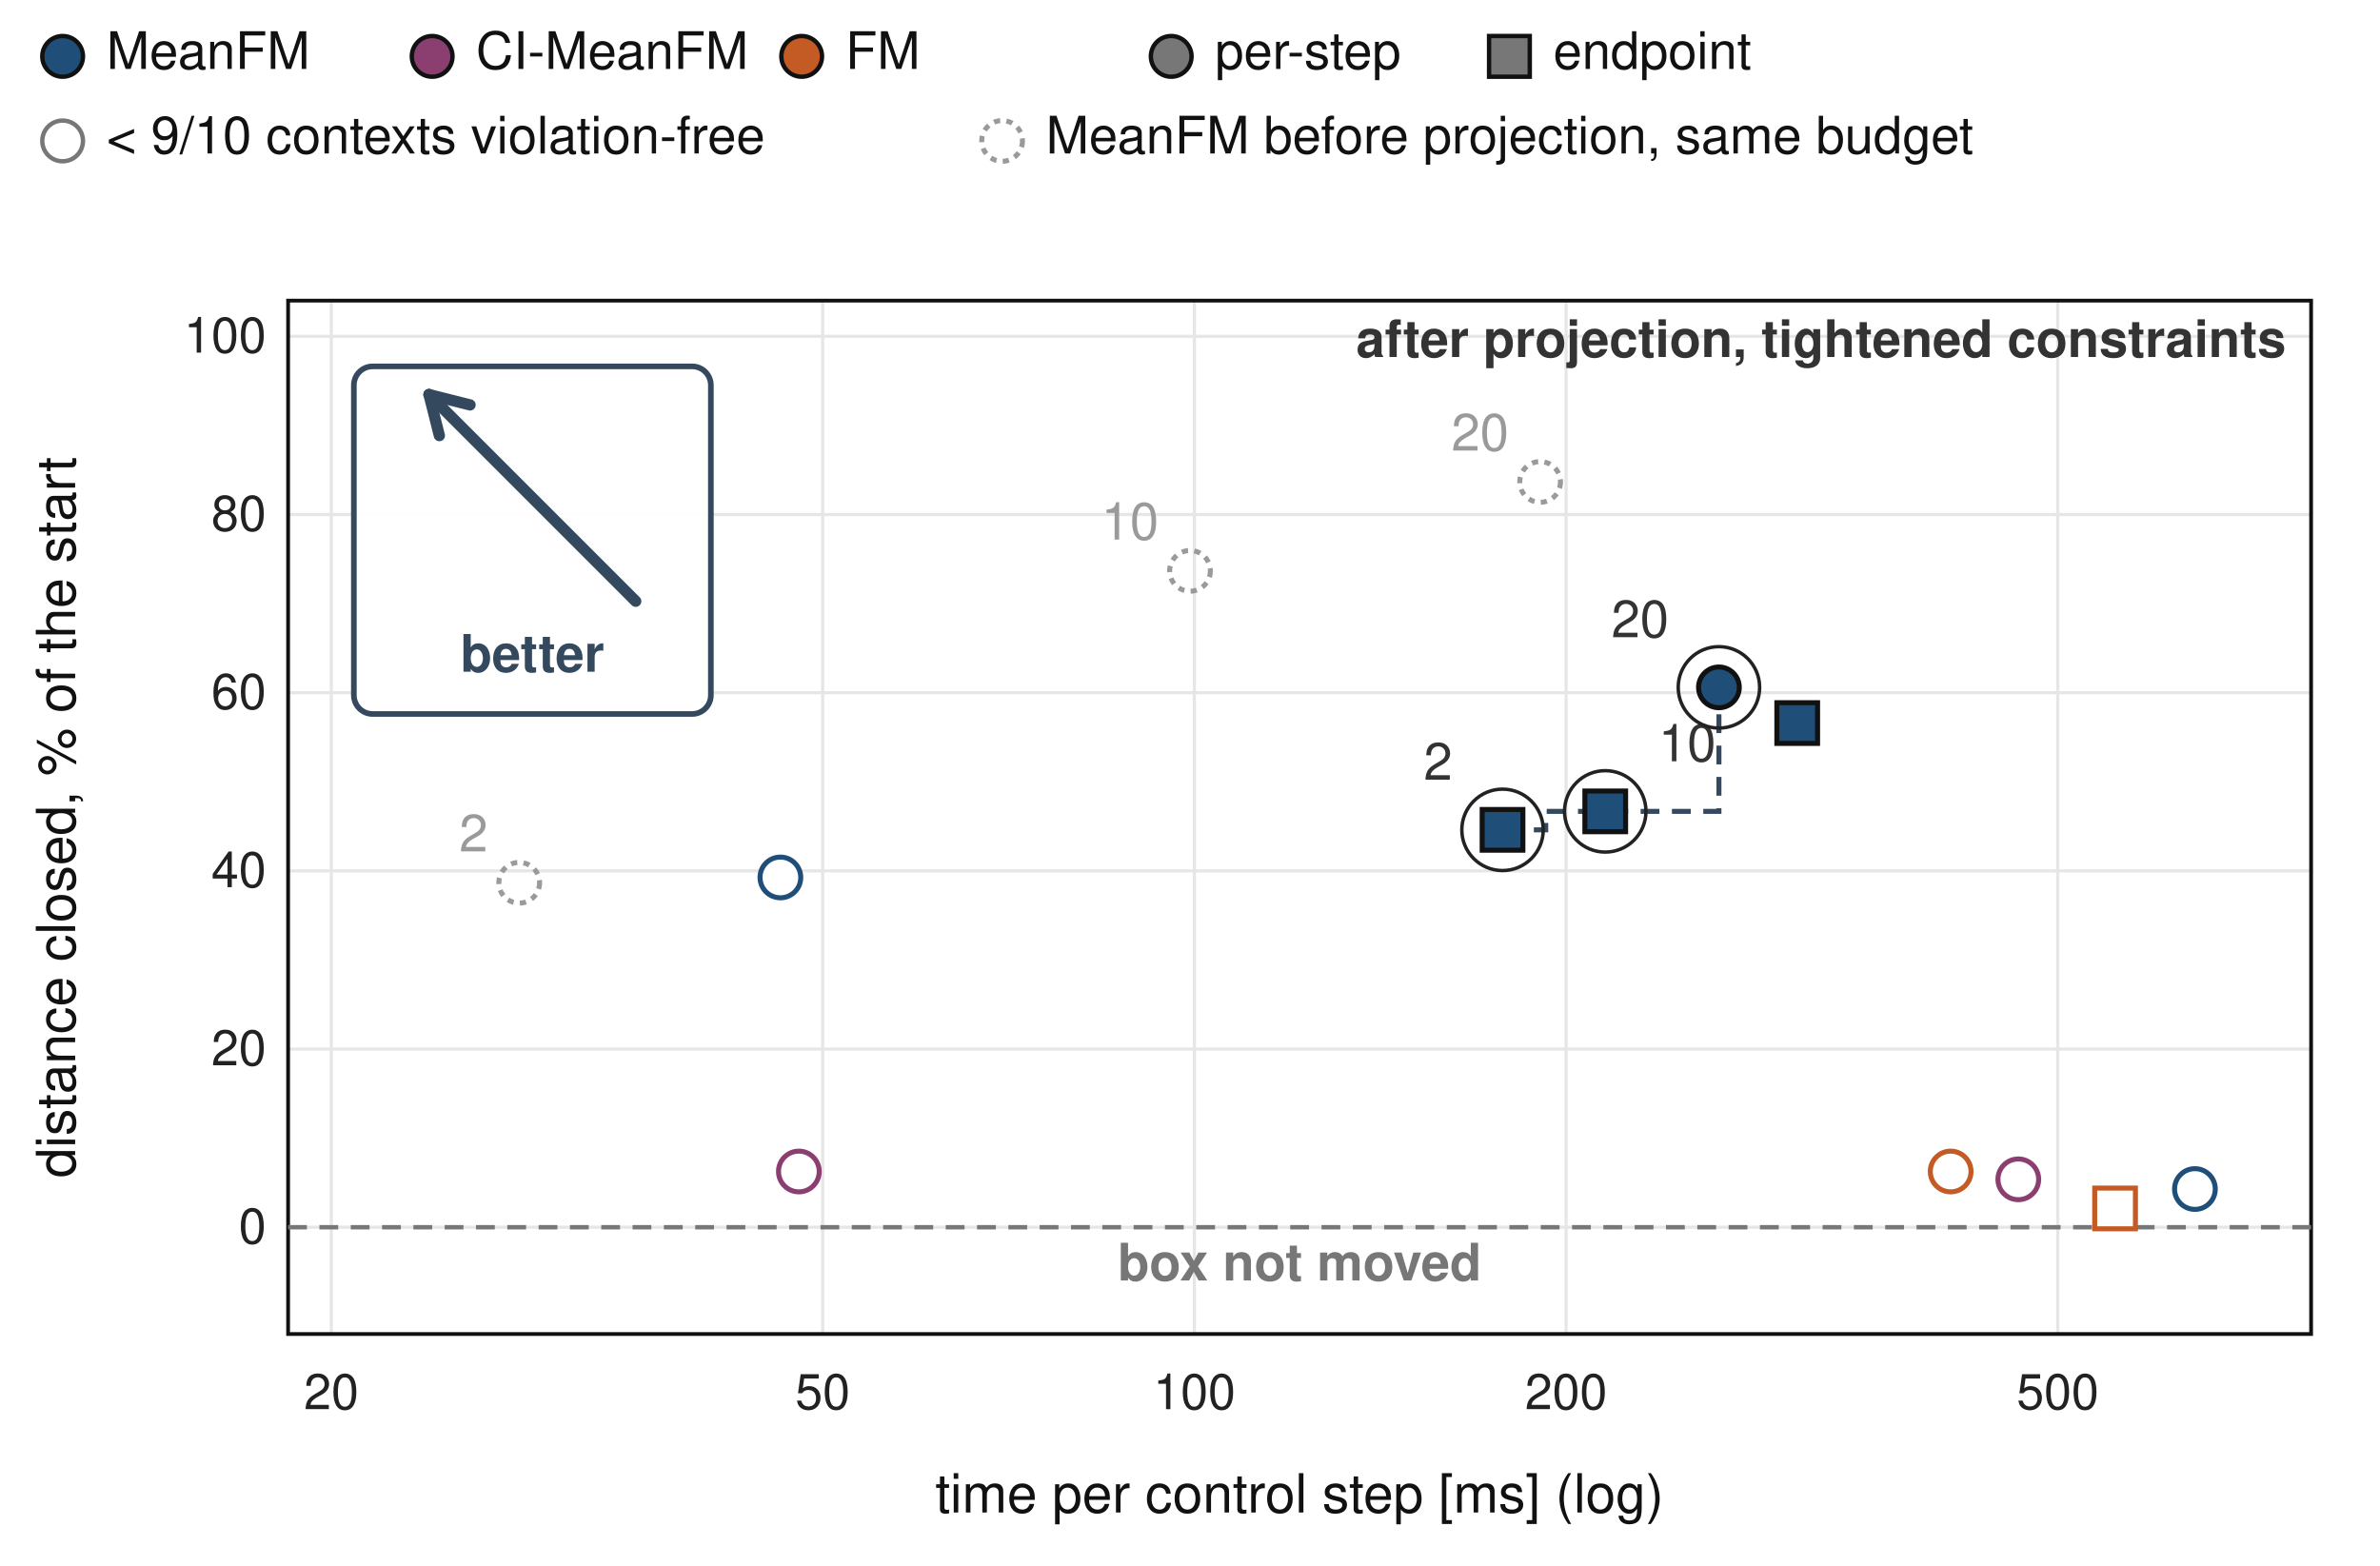
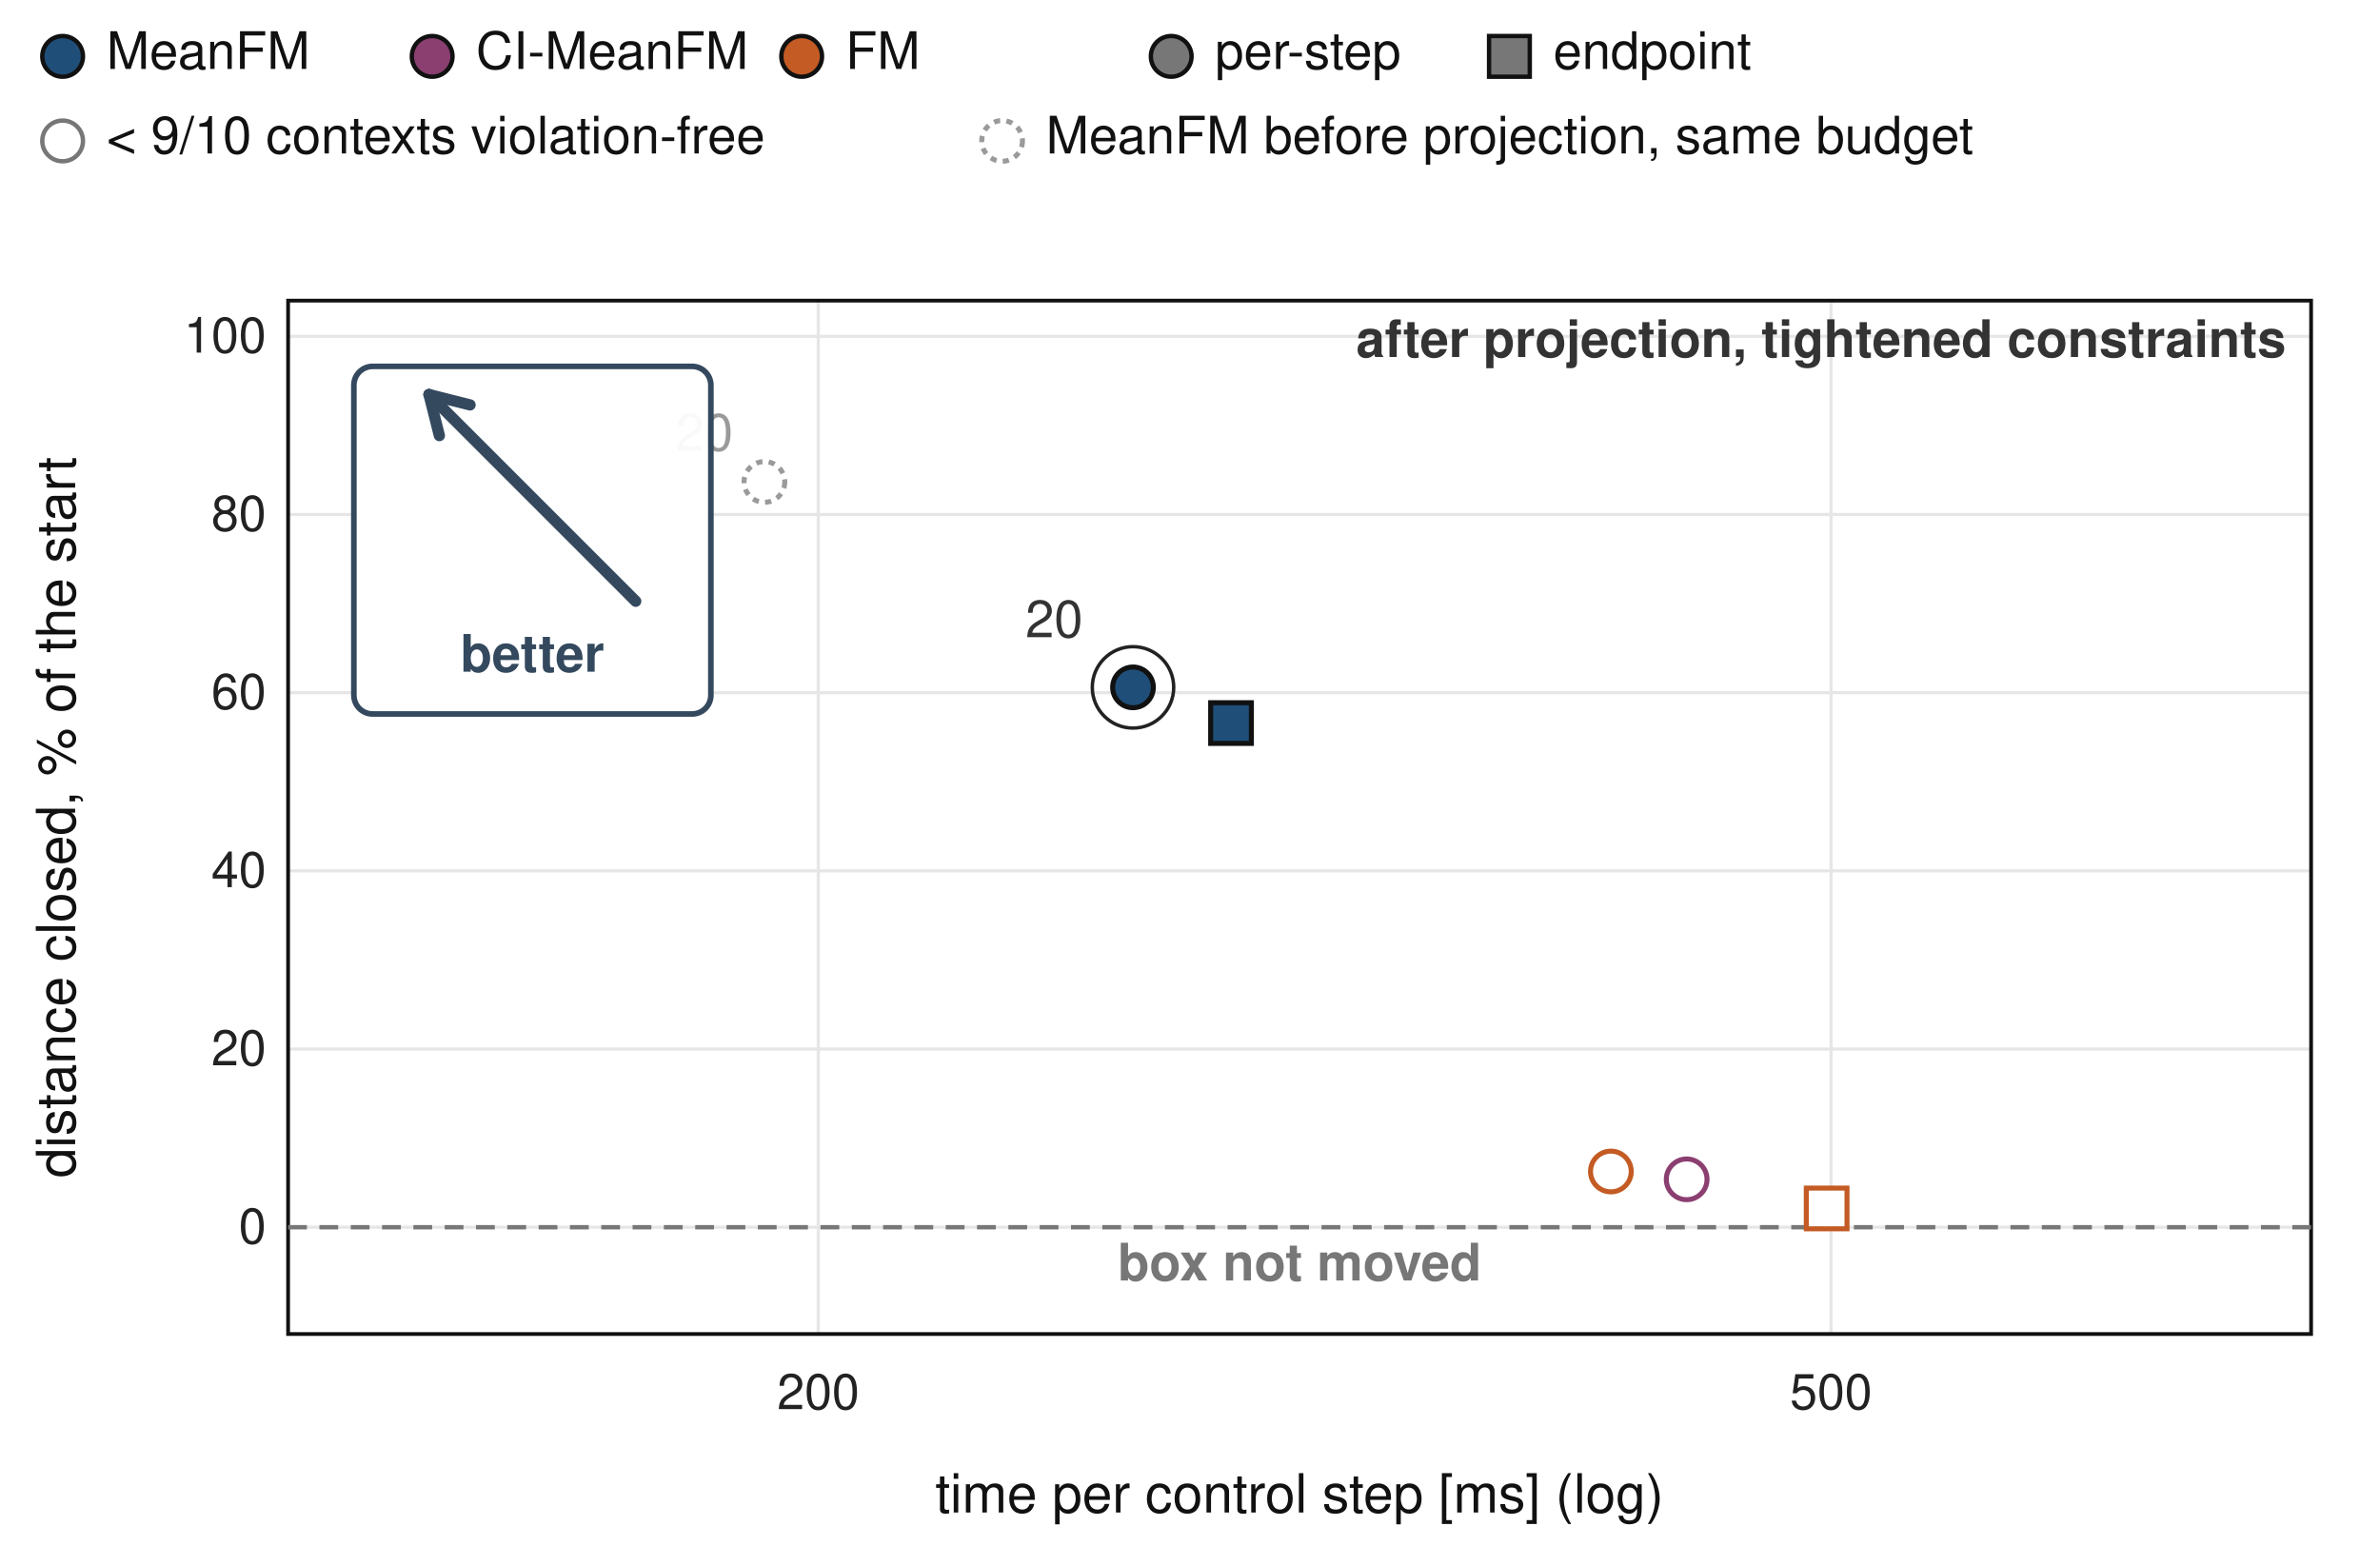
<svg xmlns="http://www.w3.org/2000/svg" width="760" height="500" viewBox="0 0 760 500">
  <rect x="0" y="0" width="760" height="500" fill="#ffffff" />
  <g transform="translate(0,0)">
    <rect x="0" y="0" width="760" height="62" fill="#ffffff" />
    <circle cx="20.0" cy="18.0" r="6.5" fill="#1F4E79" stroke="#111" stroke-width="1.4" />
    <text x="34.0" y="22.0" font-size="16.5" fill="#111" text-anchor="start" font-family="Helvetica,Arial,sans-serif">MeanFM</text>
    <circle cx="138.0" cy="18.0" r="6.5" fill="#8B3F71" stroke="#111" stroke-width="1.4" />
    <text x="152.0" y="22.0" font-size="16.5" fill="#111" text-anchor="start" font-family="Helvetica,Arial,sans-serif">CI-MeanFM</text>
    <circle cx="256.0" cy="18.0" r="6.5" fill="#C45B24" stroke="#111" stroke-width="1.4" />
    <text x="270.0" y="22.0" font-size="16.5" fill="#111" text-anchor="start" font-family="Helvetica,Arial,sans-serif">FM</text>
    <circle cx="374.0" cy="18.0" r="6.5" fill="#777" stroke="#111" stroke-width="1.4" />
    <text x="388.0" y="22.0" font-size="16.5" fill="#111" text-anchor="start" font-family="Helvetica,Arial,sans-serif">per-step</text>
    <rect x="475.5" y="11.5" width="13.0" height="13.0" fill="#777" stroke="#111" stroke-width="1.4" />
    <text x="496.0" y="22.0" font-size="16.5" fill="#111" text-anchor="start" font-family="Helvetica,Arial,sans-serif">endpoint</text>
    <circle cx="20.0" cy="45.0" r="6.5" fill="#ffffff" stroke="#777" stroke-width="1.4" />
    <text x="34.0" y="49.0" font-size="16.5" fill="#111" text-anchor="start" font-family="Helvetica,Arial,sans-serif">&lt; 9/10 contexts violation-free</text>
    <circle cx="320" cy="45" r="6.5" fill="none" stroke="#9a9a9a" stroke-width="1.6" stroke-dasharray="2,2" />
    <text x="334.0" y="49.0" font-size="16.5" fill="#111" text-anchor="start" font-family="Helvetica,Arial,sans-serif">MeanFM before projection, same budget</text>
  </g>
  <g transform="translate(0,70)">
    <rect x="0" y="0" width="760" height="430" fill="#ffffff" />
-     <line x1="105.8" y1="26" x2="105.8" y2="356" stroke="#e6e6e6" stroke-width="1" />
-     <text x="105.8" y="380.0" font-size="15.75" fill="#222" text-anchor="middle" font-family="Helvetica,Arial,sans-serif">20</text>
-     <line x1="262.7" y1="26" x2="262.7" y2="356" stroke="#e6e6e6" stroke-width="1" />
-     <text x="262.7" y="380.0" font-size="15.75" fill="#222" text-anchor="middle" font-family="Helvetica,Arial,sans-serif">50</text>
-     <line x1="381.4" y1="26" x2="381.4" y2="356" stroke="#e6e6e6" stroke-width="1" />
-     <text x="381.4" y="380.0" font-size="15.75" fill="#222" text-anchor="middle" font-family="Helvetica,Arial,sans-serif">100</text>
-     <line x1="500.1" y1="26" x2="500.1" y2="356" stroke="#e6e6e6" stroke-width="1" />
-     <text x="500.1" y="380.0" font-size="15.75" fill="#222" text-anchor="middle" font-family="Helvetica,Arial,sans-serif">200</text>
-     <line x1="657.1" y1="26" x2="657.1" y2="356" stroke="#e6e6e6" stroke-width="1" />
-     <text x="657.1" y="380.0" font-size="15.75" fill="#222" text-anchor="middle" font-family="Helvetica,Arial,sans-serif">500</text>
+     <line x1="261.3" y1="26" x2="261.3" y2="356" stroke="#e6e6e6" stroke-width="1" />
+     <text x="261.3" y="380.0" font-size="15.75" fill="#222" text-anchor="middle" font-family="Helvetica,Arial,sans-serif">200</text>
+     <line x1="584.7" y1="26" x2="584.7" y2="356" stroke="#e6e6e6" stroke-width="1" />
+     <text x="584.7" y="380.0" font-size="15.75" fill="#222" text-anchor="middle" font-family="Helvetica,Arial,sans-serif">500</text>
    <line x1="92" y1="321.9" x2="738" y2="321.9" stroke="#e6e6e6" stroke-width="1" />
    <text x="85" y="327.1" font-size="15.75" fill="#222" text-anchor="end" font-family="Helvetica,Arial,sans-serif">0</text>
    <line x1="92" y1="265.0" x2="738" y2="265.0" stroke="#e6e6e6" stroke-width="1" />
    <text x="85" y="270.2" font-size="15.75" fill="#222" text-anchor="end" font-family="Helvetica,Arial,sans-serif">20</text>
    <line x1="92" y1="208.1" x2="738" y2="208.1" stroke="#e6e6e6" stroke-width="1" />
    <text x="85" y="213.3" font-size="15.75" fill="#222" text-anchor="end" font-family="Helvetica,Arial,sans-serif">40</text>
    <line x1="92" y1="151.2" x2="738" y2="151.2" stroke="#e6e6e6" stroke-width="1" />
    <text x="85" y="156.4" font-size="15.75" fill="#222" text-anchor="end" font-family="Helvetica,Arial,sans-serif">60</text>
    <line x1="92" y1="94.3" x2="738" y2="94.3" stroke="#e6e6e6" stroke-width="1" />
    <text x="85" y="99.5" font-size="15.75" fill="#222" text-anchor="end" font-family="Helvetica,Arial,sans-serif">80</text>
    <line x1="92" y1="37.4" x2="738" y2="37.4" stroke="#e6e6e6" stroke-width="1" />
    <text x="85" y="42.6" font-size="15.75" fill="#222" text-anchor="end" font-family="Helvetica,Arial,sans-serif">100</text>
    <rect x="92" y="26" width="646" height="330" fill="none" stroke="#111" stroke-width="1.2" />
    <text x="415.0" y="413.0" font-size="17.25" fill="#111" text-anchor="middle" font-family="Helvetica,Arial,sans-serif">time per control step [ms] (log)</text>
    <text x="24.0" y="191.0" font-size="17.25" fill="#111" text-anchor="middle" font-family="Helvetica,Arial,sans-serif" transform="rotate(-90 24.0 191.0)">distance closed, % of the start</text>
    <text x="92" y="30.0" font-size="19.5" font-weight="bold" fill="#111" font-family="Helvetica,Arial,sans-serif" />
    <text x="730.0" y="44.0" font-size="16.5" fill="#333" text-anchor="end" font-family="Helvetica,Arial,sans-serif" font-weight="bold">after projection, tightened constraints</text>
    <line x1="92" y1="321.9" x2="738" y2="321.9" stroke="#777" stroke-width="1.4" stroke-dasharray="6,4" />
-     <circle cx="165.8" cy="211.9" r="6.5" fill="none" stroke="#9a9a9a" stroke-width="1.6" stroke-dasharray="2,2" />
-     <text x="155.8" y="201.9" font-size="16.5" fill="#9a9a9a" text-anchor="end" font-family="Helvetica,Arial,sans-serif">2</text>
-     <circle cx="380.0" cy="112.3" r="6.5" fill="none" stroke="#9a9a9a" stroke-width="1.6" stroke-dasharray="2,2" />
-     <text x="370.0" y="102.3" font-size="16.5" fill="#9a9a9a" text-anchor="end" font-family="Helvetica,Arial,sans-serif">10</text>
-     <circle cx="491.8" cy="83.9" r="6.5" fill="none" stroke="#9a9a9a" stroke-width="1.6" stroke-dasharray="2,2" />
-     <text x="481.8" y="73.9" font-size="16.5" fill="#9a9a9a" text-anchor="end" font-family="Helvetica,Arial,sans-serif">20</text>
+     <circle cx="244.1" cy="83.9" r="6.5" fill="none" stroke="#9a9a9a" stroke-width="1.6" stroke-dasharray="2,2" />
+     <text x="234.1" y="73.9" font-size="16.5" fill="#9a9a9a" text-anchor="end" font-family="Helvetica,Arial,sans-serif">20</text>
    <text x="415.0" y="338.9" font-size="16.5" fill="#777" text-anchor="middle" font-family="Helvetica,Arial,sans-serif" font-weight="bold">box not moved</text>
-     <polyline points="479.8,195.0 493.6,195.0 493.6,189.1 548.9,189.1 548.9,149.5" fill="none" stroke="#34495e" stroke-width="1.6" stroke-dasharray="6,4" />
    <rect x="113.0" y="47.0" width="114.0" height="111.0" rx="6.0" fill="#ffffff" fill-opacity="0.94" stroke="#34495e" stroke-width="1.8" />
    <line x1="203.0" y1="122.0" x2="137.0" y2="56.0" stroke="#34495e" stroke-width="3.6" stroke-linecap="round" />
    <line x1="137.0" y1="56.0" x2="150.1" y2="59.3" stroke="#34495e" stroke-width="3.6" stroke-linecap="round" />
    <line x1="137.0" y1="56.0" x2="140.3" y2="69.1" stroke="#34495e" stroke-width="3.6" stroke-linecap="round" />
    <text x="170.0" y="144.5" font-size="16.5" fill="#34495e" text-anchor="middle" font-family="Helvetica,Arial,sans-serif" font-weight="bold">better</text>
-     <circle cx="644.5" cy="306.6" r="6.5" fill="#ffffff" stroke="#8B3F71" stroke-width="1.6" />
-     <circle cx="255.1" cy="304.1" r="6.5" fill="#ffffff" stroke="#8B3F71" stroke-width="1.6" />
-     <circle cx="622.9" cy="304.1" r="6.5" fill="#ffffff" stroke="#C45B24" stroke-width="1.6" />
-     <rect x="668.9" y="309.4" width="13.0" height="13.0" fill="#ffffff" stroke="#C45B24" stroke-width="1.6" />
-     <circle cx="700.9" cy="309.7" r="6.5" fill="#ffffff" stroke="#1F4E79" stroke-width="1.6" />
-     <rect x="506.1" y="182.6" width="13.0" height="13.0" fill="#1F4E79" stroke="#111" stroke-width="1.6" />
-     <circle cx="512.6" cy="189.1" r="13" fill="none" stroke="#222" stroke-width="1.1" />
-     <text x="529.6" y="173.1" font-size="16.5" fill="#333" text-anchor="start" font-family="Helvetica,Arial,sans-serif">10</text>
-     <circle cx="548.9" cy="149.5" r="6.5" fill="#1F4E79" stroke="#111" stroke-width="1.6" />
-     <circle cx="548.9" cy="149.5" r="13" fill="none" stroke="#222" stroke-width="1.1" />
-     <text x="532.9" y="133.5" font-size="16.5" fill="#333" text-anchor="end" font-family="Helvetica,Arial,sans-serif">20</text>
-     <rect x="567.4" y="154.4" width="13.0" height="13.0" fill="#1F4E79" stroke="#111" stroke-width="1.6" />
-     <circle cx="249.2" cy="210.2" r="6.5" fill="#ffffff" stroke="#1F4E79" stroke-width="1.6" />
-     <rect x="473.3" y="188.5" width="13.0" height="13.0" fill="#1F4E79" stroke="#111" stroke-width="1.6" />
-     <circle cx="479.8" cy="195.0" r="13" fill="none" stroke="#222" stroke-width="1.1" />
-     <text x="463.8" y="179.0" font-size="16.5" fill="#333" text-anchor="end" font-family="Helvetica,Arial,sans-serif">2</text>
+     <circle cx="538.6" cy="306.6" r="6.5" fill="#ffffff" stroke="#8B3F71" stroke-width="1.6" />
+     <circle cx="514.4" cy="304.1" r="6.5" fill="#ffffff" stroke="#C45B24" stroke-width="1.6" />
+     <rect x="576.8" y="309.4" width="13.0" height="13.0" fill="#ffffff" stroke="#C45B24" stroke-width="1.6" />
+     <circle cx="361.8" cy="149.5" r="6.5" fill="#1F4E79" stroke="#111" stroke-width="1.6" />
+     <circle cx="361.8" cy="149.5" r="13" fill="none" stroke="#222" stroke-width="1.1" />
+     <text x="345.8" y="133.5" font-size="16.5" fill="#333" text-anchor="end" font-family="Helvetica,Arial,sans-serif">20</text>
+     <rect x="386.6" y="154.4" width="13.0" height="13.0" fill="#1F4E79" stroke="#111" stroke-width="1.6" />
  </g>
</svg>
